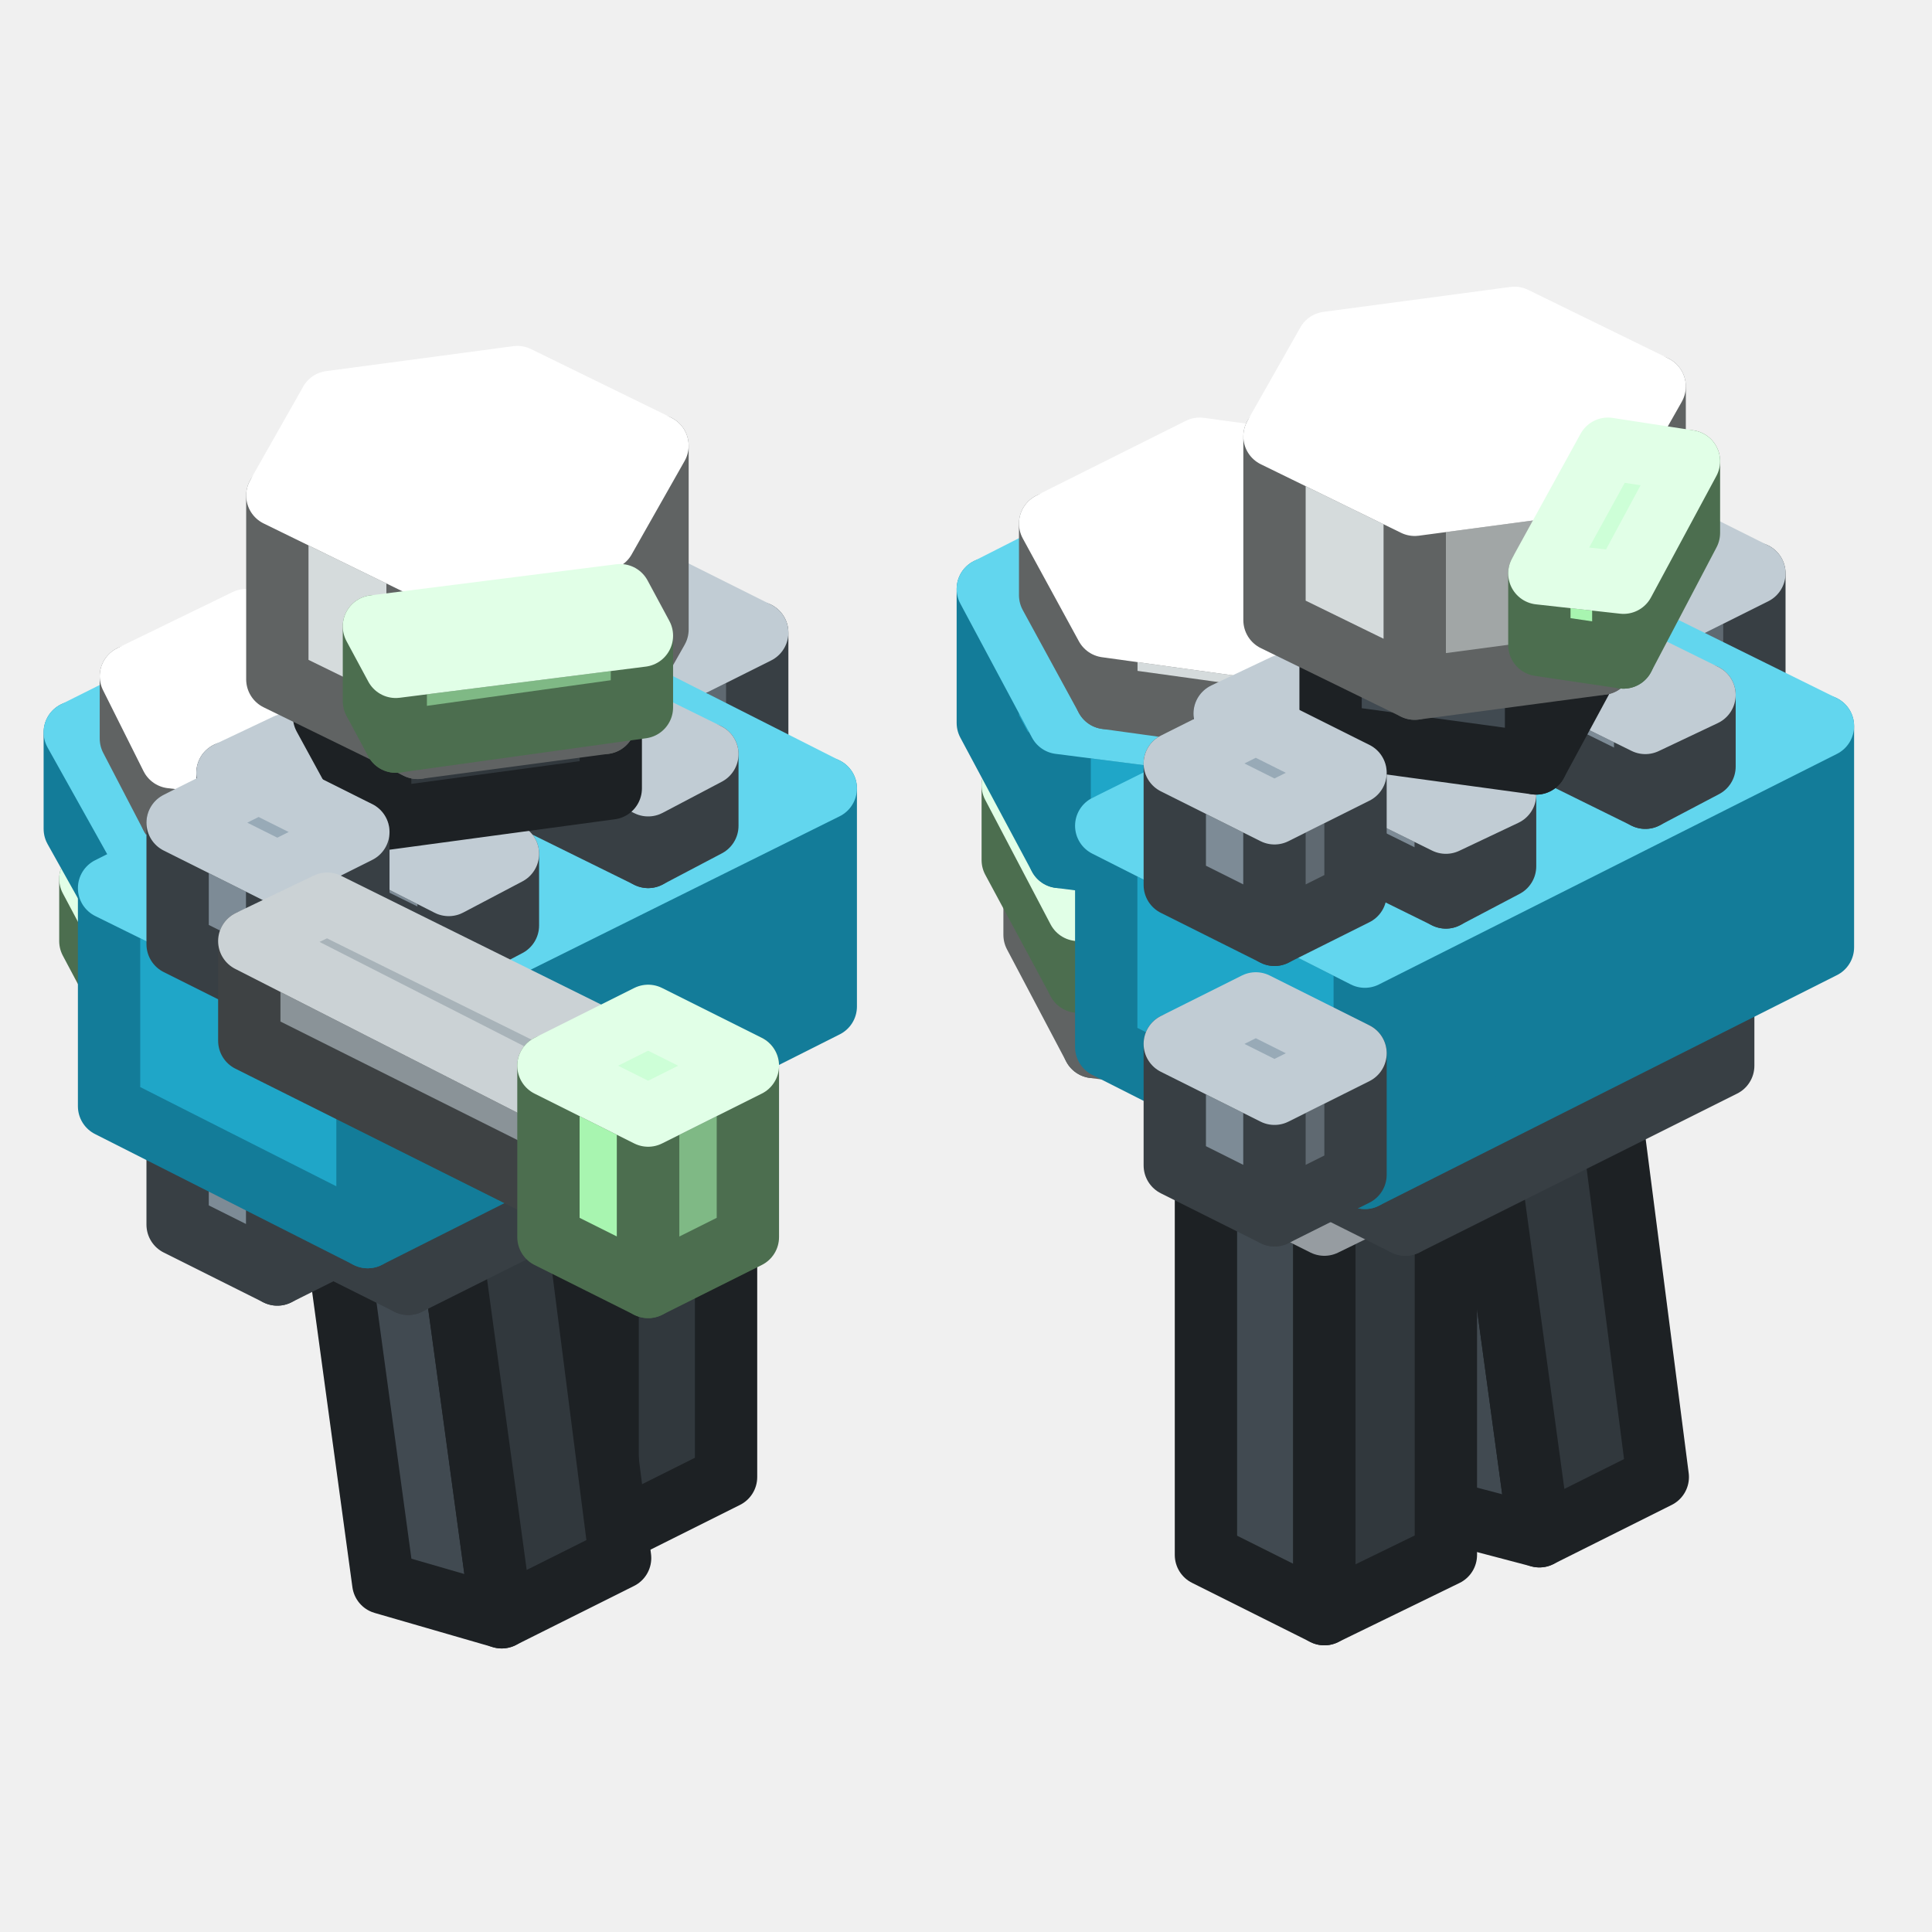
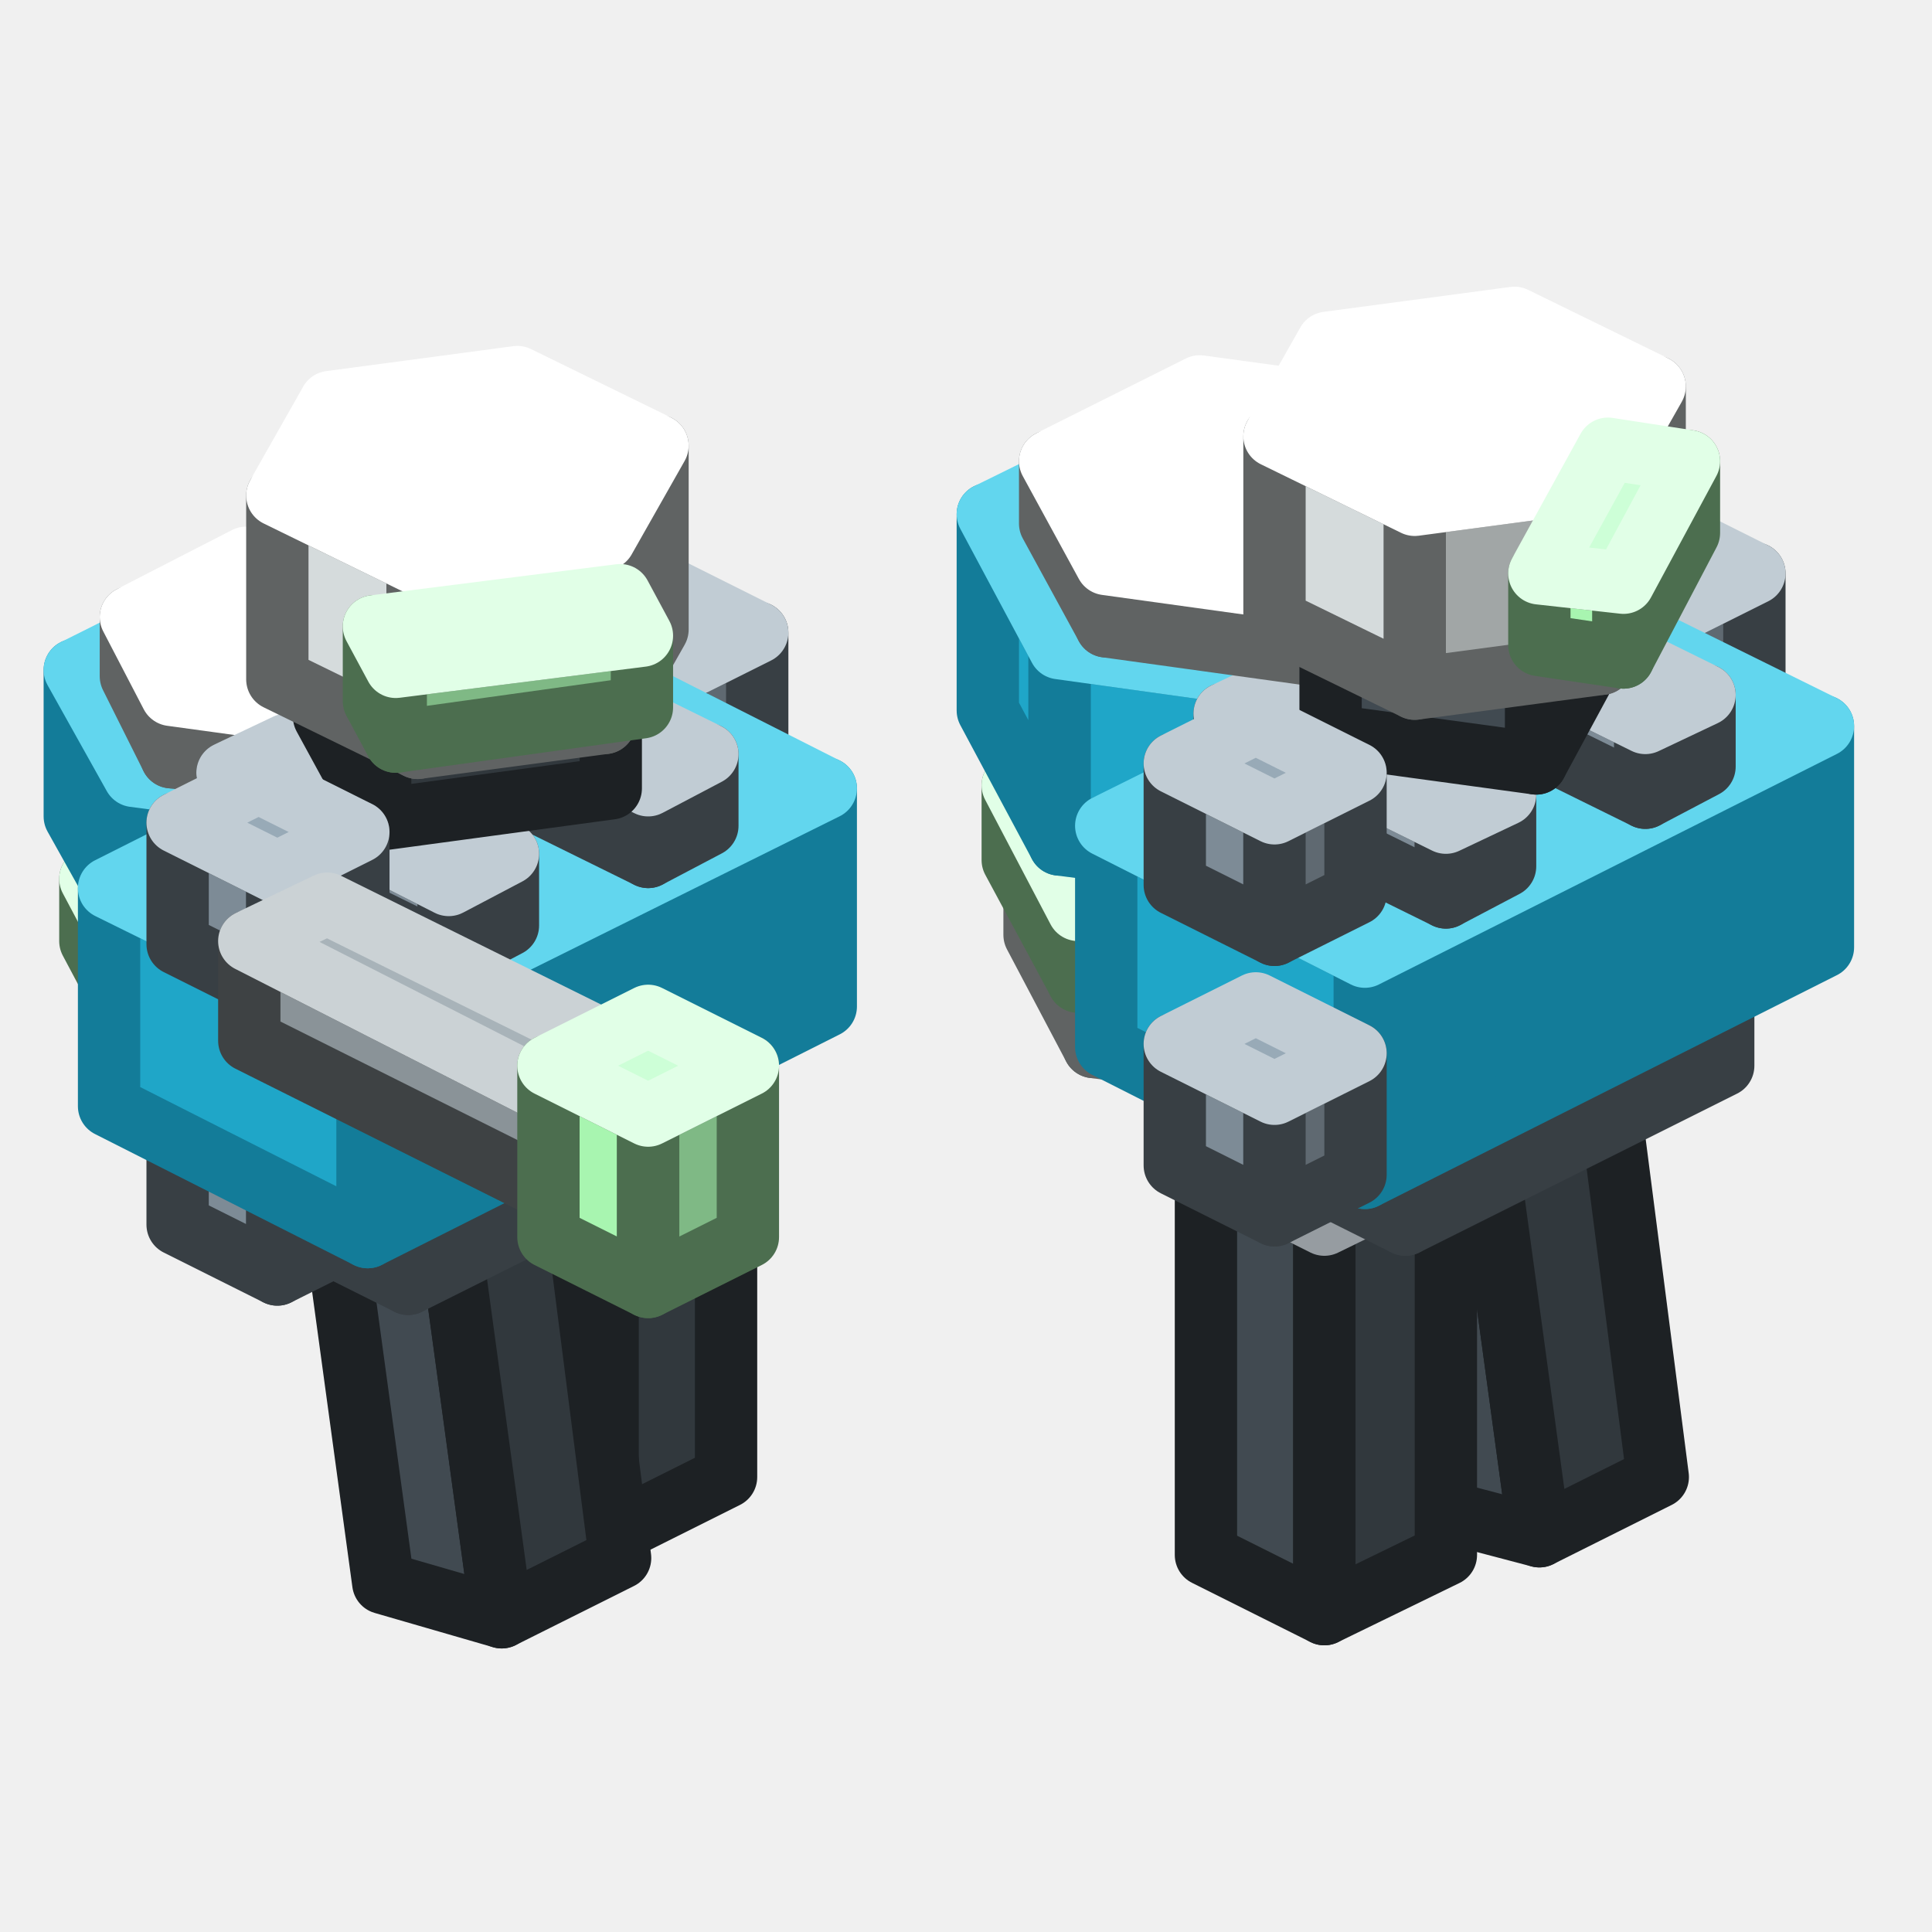
<svg xmlns="http://www.w3.org/2000/svg" width="62" height="62" viewBox="0 0 62 62">
  <g stroke-width="2" stroke-linejoin="round">
    <polygon points="49.4,49.3 45.6,48.3 43.8,35 47.6,36.1" fill="#414A51" stroke="#1D2124" />
    <polygon points="53.2,47.4 49.4,49.3 47.6,36.1 51.5,34.2" fill="#31383D" stroke="#1D2124" />
    <polygon points="47.6,36.1 43.8,35 47.7,33.1 51.5,34.2" fill="#4F5A63" stroke="#969CA1" />
    <polygon points="19.5,49.3 15.6,47.4 15.6,34.8 19.5,36.7" fill="#414A51" stroke="#1D2124" />
    <polygon points="23.3,47.4 19.5,49.3 19.5,36.7 23.3,34.8" fill="#31383D" stroke="#1D2124" />
    <polygon points="19.5,36.7 15.6,34.8 19.5,32.9 23.3,34.8" fill="#4F5A63" stroke="#969CA1" />
    <polygon points="21.7,34.5 18.5,32.9 18.5,29 21.7,30.6" fill="#7D8B96" stroke="#383F44" />
    <polygon points="24.3,33.2 21.7,34.5 21.7,30.6 24.3,29.3" fill="#5F6971" stroke="#383F44" />
    <polygon points="21.7,30.6 18.5,29 21.1,27.7 24.3,29.3" fill="#98AAB7" stroke="#C1CCD4" />
-     <polygon points="42.2,34.5 35.1,33.6 35.1,23.4 42.2,24.3" fill="#D5DBDC" stroke="#606363" />
-     <polygon points="35.1,33.6 33.2,30 33.2,19.9 35.1,23.4" fill="#D5DBDC" stroke="#606363" />
-     <polygon points="47.3,31.9 42.2,34.5 42.2,24.3 47.3,21.8" fill="#A1A6A6" stroke="#606363" />
-     <polygon points="42.2,24.3 35.1,23.4 33.2,19.9 38.4,17.3 45.5,18.2 47.3,21.8" fill="#FFFFFF" stroke="#FFFFFF" />
-     <polygon points="10.7,35.4 5.2,34.6 5.2,26.8 10.7,27.5" fill="#D5DBDC" stroke="#606363" />
-     <polygon points="5.2,34.6 3.7,31.9 3.7,24 5.2,26.8" fill="#D5DBDC" stroke="#606363" />
-     <polygon points="14.8,33.4 10.7,35.4 10.7,27.5 14.8,25.5" fill="#A1A6A6" stroke="#606363" />
-     <polygon points="10.7,27.5 5.2,26.8 3.7,24 7.8,22 13.3,22.7 14.8,25.5" fill="#FFFFFF" stroke="#FFFFFF" />
+     <polygon points="42.2,34.5 35.1,33.6 35.1,26.5 42.2,27.5" fill="#D5DBDC" stroke="#606363" />
+     <polygon points="35.1,33.6 33.2,30 33.2,23 35.1,26.5" fill="#D5DBDC" stroke="#606363" />
+     <polygon points="47.3,31.9 42.2,34.5 42.2,27.5 47.3,24.9" fill="#A1A6A6" stroke="#606363" />
+     <polygon points="42.2,27.5 35.1,26.5 33.2,23 38.4,20.4 45.5,21.4 47.3,24.9" fill="#FFFFFF" stroke="#FFFFFF" />
+     <polygon points="10.7,35.4 5.2,34.6 5.2,29.2 10.7,29.9" fill="#D5DBDC" stroke="#606363" />
+     <polygon points="5.2,34.6 3.7,31.9 3.7,26.4 5.2,29.2" fill="#D5DBDC" stroke="#606363" />
+     <polygon points="14.8,33.4 10.7,35.4 10.7,29.9 14.8,27.9" fill="#A1A6A6" stroke="#606363" />
+     <polygon points="10.7,29.9 5.2,29.2 3.7,26.4 7.8,24.3 13.3,25.1 14.8,27.9" fill="#FFFFFF" stroke="#FFFFFF" />
    <polygon points="42.5,51.8 38.7,49.9 38.7,37.4 42.5,39.3" fill="#414A51" stroke="#1D2124" />
    <polygon points="46.4,49.9 42.5,51.8 42.5,39.3 46.4,37.4" fill="#31383D" stroke="#1D2124" />
    <polygon points="42.5,39.3 38.7,37.4 42.5,35.5 46.4,37.4" fill="#4F5A63" stroke="#969CA1" />
    <polygon points="16.1,51.9 12.3,50.8 10.5,37.6 14.3,38.7" fill="#414A51" stroke="#1D2124" />
    <polygon points="19.9,50 16.1,51.9 14.3,38.7 18.2,36.7" fill="#31383D" stroke="#1D2124" />
    <polygon points="14.3,38.7 10.5,37.6 14.4,35.7 18.2,36.7" fill="#4F5A63" stroke="#969CA1" />
    <polygon points="13.1,41.2 6.7,38 6.7,34.9 13.1,38.1" fill="#7D8B96" stroke="#383F44" />
    <polygon points="23.3,36.1 13.1,41.2 13.1,38.1 23.3,33" fill="#5F6971" stroke="#383F44" />
    <polygon points="13.1,38.1 6.7,34.9 16.9,29.8 23.3,33" fill="#98AAB7" stroke="#C1CCD4" />
    <polygon points="10.9,34.2 4.6,33.4 4.6,31.4 10.9,32.2" fill="#A8F5B0" stroke="#4C6E4F" />
    <polygon points="4.6,33.4 2.9,30.2 2.9,28.2 4.6,31.4" fill="#A8F5B0" stroke="#4C6E4F" />
    <polygon points="15.5,31.9 10.9,34.2 10.9,32.2 15.5,29.9" fill="#7FB985" stroke="#4C6E4F" />
    <polygon points="10.9,32.2 4.6,31.4 2.9,28.2 7.5,25.9 13.9,26.8 15.5,29.9" fill="#CDFFD7" stroke="#E1FFE7" />
-     <polygon points="11.1,30.9 4.3,30 4.3,26.9 11.1,27.8" fill="#1FA6C8" stroke="#137C99" />
-     <polygon points="4.3,30 2.4,26.6 2.4,23.5 4.3,26.9" fill="#1FA6C8" stroke="#137C99" />
-     <polygon points="16.1,28.4 11.1,30.9 11.1,27.8 16.1,25.3" fill="#137C99" stroke="#137C99" />
-     <polygon points="11.1,27.8 4.3,26.9 2.4,23.5 7.4,21 14.2,21.9 16.1,25.3" fill="#62D6EE" stroke="#62D6EE" />
-     <polygon points="10.6,26.9 5.5,26.2 5.5,24.3 10.6,24.9" fill="#D5DBDC" stroke="#606363" />
-     <polygon points="5.5,26.2 4.2,23.7 4.2,21.7 5.5,24.3" fill="#D5DBDC" stroke="#606363" />
-     <polygon points="14.3,25.1 10.6,26.9 10.6,24.9 14.3,23.1" fill="#A1A6A6" stroke="#606363" />
-     <polygon points="10.6,24.9 5.5,24.3 4.2,21.7 7.9,19.9 12.9,20.6 14.3,23.1" fill="#FFFFFF" stroke="#FFFFFF" />
    <polygon points="21.7,25.5 18.5,23.9 18.5,20 21.7,21.6" fill="#7D8B96" stroke="#383F44" />
    <polygon points="24.3,24.2 21.7,25.5 21.7,21.6 24.3,20.3" fill="#5F6971" stroke="#383F44" />
    <polygon points="21.7,21.6 18.5,20 21.1,18.7 24.3,20.3" fill="#98AAB7" stroke="#C1CCD4" />
+     <polygon points="11.1,30.5 4.3,29.6 4.3,24.9 11.1,25.8" fill="#1FA6C8" stroke="#137C99" />
+     <polygon points="4.3,29.6 2.4,26.2 2.4,21.5 4.3,24.9" fill="#1FA6C8" stroke="#137C99" />
+     <polygon points="16.1,28 11.1,30.5 11.1,25.8 16.1,23.3" fill="#137C99" stroke="#137C99" />
+     <polygon points="11.1,25.8 4.3,24.9 2.4,21.5 7.4,19 14.2,19.9 16.1,23.3" fill="#62D6EE" stroke="#62D6EE" />
    <polygon points="8.9,40.9 5.7,39.3 5.7,35.4 8.9,37" fill="#7D8B96" stroke="#383F44" />
    <polygon points="11.5,39.6 8.9,40.9 8.9,37 11.5,35.7" fill="#5F6971" stroke="#383F44" />
    <polygon points="8.9,37 5.7,35.4 8.3,34.1 11.5,35.7" fill="#98AAB7" stroke="#C1CCD4" />
    <polygon points="53.7,32.6 50.5,31 50.5,27.1 53.7,28.7" fill="#7D8B96" stroke="#383F44" />
    <polygon points="56.3,31.3 53.7,32.6 53.7,28.7 56.3,27.4" fill="#5F6971" stroke="#383F44" />
    <polygon points="53.7,28.7 50.5,27.1 53.1,25.8 56.3,27.4" fill="#98AAB7" stroke="#C1CCD4" />
    <polygon points="45.1,39.3 38.7,36.1 38.7,33 45.1,36.2" fill="#7D8B96" stroke="#383F44" />
    <polygon points="55.3,34.2 45.1,39.3 45.1,36.2 55.3,31" fill="#5F6971" stroke="#383F44" />
    <polygon points="45.1,36.2 38.7,33 48.9,27.8 55.3,31" fill="#98AAB7" stroke="#C1CCD4" />
    <polygon points="42.4,32.6 34.6,31.5 34.6,29.2 42.4,30.2" fill="#A8F5B0" stroke="#4C6E4F" />
    <polygon points="34.6,31.5 32.5,27.6 32.5,25.2 34.6,29.2" fill="#A8F5B0" stroke="#4C6E4F" />
    <polygon points="48.1,29.7 42.4,32.6 42.4,30.2 48.1,27.3" fill="#7FB985" stroke="#4C6E4F" />
    <polygon points="42.4,30.2 34.6,29.2 32.5,25.2 38.2,22.4 46,23.4 48.1,27.3" fill="#CDFFD7" stroke="#E1FFE7" />
    <polygon points="53.7,23.6 50.5,22 50.5,18.1 53.7,19.7" fill="#7D8B96" stroke="#383F44" />
    <polygon points="56.3,22.3 53.7,23.6 53.7,19.7 56.3,18.4" fill="#5F6971" stroke="#383F44" />
    <polygon points="53.7,19.7 50.5,18.1 53.1,16.8 56.3,18.4" fill="#98AAB7" stroke="#C1CCD4" />
-     <polygon points="42.6,28.6 34,27.5 34,23.2 42.6,24.3" fill="#1FA6C8" stroke="#137C99" />
-     <polygon points="34,27.5 31.7,23.2 31.7,18.9 34,23.2" fill="#1FA6C8" stroke="#137C99" />
-     <polygon points="48.9,25.5 42.6,28.6 42.6,24.3 48.9,21.2" fill="#137C99" stroke="#137C99" />
-     <polygon points="42.6,24.3 34,23.2 31.7,18.9 38,15.7 46.6,16.9 48.9,21.2" fill="#62D6EE" stroke="#62D6EE" />
+     <polygon points="42.6,28.2 34,27.1 34,20.8 42.6,22" fill="#1FA6C8" stroke="#137C99" />
+     <polygon points="34,27.1 31.7,22.8 31.7,16.5 34,20.8" fill="#1FA6C8" stroke="#137C99" />
+     <polygon points="48.9,25.1 42.6,28.2 42.6,22 48.9,18.8" fill="#137C99" stroke="#137C99" />
+     <polygon points="42.6,22 34,20.8 31.7,16.5 38,13.4 46.6,14.5 48.9,18.8" fill="#62D6EE" stroke="#62D6EE" />
    <polygon points="11.8,39.7 3.5,35.5 3.5,28.5 11.8,32.6" fill="#1FA6C8" stroke="#137C99" />
    <polygon points="26.5,32.3 11.8,39.7 11.8,32.6 26.5,25.3" fill="#137C99" stroke="#137C99" />
    <polygon points="11.8,32.6 3.5,28.5 18.2,21.1 26.5,25.3" fill="#62D6EE" stroke="#62D6EE" />
+     <polygon points="10.6,24.9 5.5,24.3 5.5,22.3 10.6,23" fill="#D5DBDC" stroke="#606363" />
+     <polygon points="5.5,24.3 4.2,21.7 4.2,19.8 5.5,22.3" fill="#D5DBDC" stroke="#606363" />
+     <polygon points="14.3,23.1 10.6,24.9 10.6,23 14.3,21.1" fill="#A1A6A6" stroke="#606363" />
+     <polygon points="10.6,23 5.5,22.3 4.2,19.8 7.9,17.9 12.9,18.6 14.3,21.1" fill="#FFFFFF" stroke="#FFFFFF" />
+     <polygon points="20.8,27.5 13.7,24 13.7,21.6 20.8,25.2" fill="#7D8B96" stroke="#383F44" />
+     <polygon points="22.7,26.5 20.8,27.5 20.8,25.2 22.7,24.2" fill="#5F6971" stroke="#383F44" />
+     <polygon points="20.8,25.2 13.7,21.6 15.6,20.7 22.7,24.2" fill="#98AAB7" stroke="#C1CCD4" />
    <polygon points="43.8,37.8 35.5,33.6 35.5,26.5 43.8,30.7" fill="#1FA6C8" stroke="#137C99" />
    <polygon points="58.5,30.4 43.8,37.8 43.8,30.7 58.5,23.3" fill="#137C99" stroke="#137C99" />
    <polygon points="43.8,30.7 35.5,26.5 50.2,19.2 58.5,23.3" fill="#62D6EE" stroke="#62D6EE" />
-     <polygon points="42,23.3 35.5,22.4 35.5,20.1 42,21" fill="#D5DBDC" stroke="#606363" />
-     <polygon points="35.5,22.4 33.7,19.1 33.7,16.8 35.5,20.1" fill="#D5DBDC" stroke="#606363" />
-     <polygon points="46.8,20.9 42,23.3 42,21 46.8,18.5" fill="#A1A6A6" stroke="#606363" />
-     <polygon points="42,21 35.5,20.1 33.7,16.8 38.5,14.4 45.1,15.3 46.8,18.5" fill="#FFFFFF" stroke="#FFFFFF" />
    <polygon points="52.8,25.6 45.7,22.1 45.7,19.7 52.8,23.2" fill="#7D8B96" stroke="#383F44" />
    <polygon points="54.7,24.6 52.8,25.6 52.8,23.2 54.7,22.3" fill="#5F6971" stroke="#383F44" />
    <polygon points="52.8,23.2 45.7,19.7 47.6,18.8 54.7,22.3" fill="#98AAB7" stroke="#C1CCD4" />
-     <polygon points="20.8,27.5 13.7,24 13.7,21.6 20.8,25.2" fill="#7D8B96" stroke="#383F44" />
-     <polygon points="22.7,26.5 20.8,27.5 20.8,25.2 22.7,24.2" fill="#5F6971" stroke="#383F44" />
-     <polygon points="20.8,25.2 13.7,21.6 15.6,20.7 22.7,24.2" fill="#98AAB7" stroke="#C1CCD4" />
    <polygon points="40.9,39 37.7,37.4 37.7,33.5 40.9,35.1" fill="#7D8B96" stroke="#383F44" />
    <polygon points="43.5,37.7 40.9,39 40.9,35.1 43.5,33.8" fill="#5F6971" stroke="#383F44" />
    <polygon points="40.9,35.1 37.7,33.5 40.3,32.2 43.5,33.8" fill="#98AAB7" stroke="#C1CCD4" />
    <polygon points="46.4,28.8 39.3,25.3 39.3,22.9 46.4,26.4" fill="#7D8B96" stroke="#383F44" />
    <polygon points="48.3,27.8 46.4,28.8 46.4,26.4 48.3,25.5" fill="#5F6971" stroke="#383F44" />
    <polygon points="46.4,26.4 39.3,22.9 41.2,22 48.3,25.5" fill="#98AAB7" stroke="#C1CCD4" />
+     <polygon points="42,21 35.5,20.1 35.5,18.1 42,19" fill="#D5DBDC" stroke="#606363" />
+     <polygon points="35.5,20.1 33.7,16.8 33.7,14.8 35.5,18.1" fill="#D5DBDC" stroke="#606363" />
+     <polygon points="46.8,18.5 42,21 42,19 46.8,16.6" fill="#A1A6A6" stroke="#606363" />
+     <polygon points="42,19 35.5,18.1 33.7,14.8 38.5,12.4 45.1,13.3 46.8,16.6" fill="#FFFFFF" stroke="#FFFFFF" />
    <polygon points="49.3,24.5 42.7,23.6 42.7,20.5 49.3,21.4" fill="#414A51" stroke="#1D2124" />
    <polygon points="51.3,20.8 49.3,24.5 49.3,21.4 51.3,17.7" fill="#31383D" stroke="#1D2124" />
    <polygon points="49.3,21.4 42.7,20.5 44.7,16.8 51.3,17.7" fill="#4F5A63" stroke="#969CA1" />
    <polygon points="14.4,30.7 7.3,27.2 7.3,24.8 14.4,28.4" fill="#7D8B96" stroke="#383F44" />
    <polygon points="16.3,29.7 14.4,30.7 14.4,28.4 16.3,27.4" fill="#5F6971" stroke="#383F44" />
    <polygon points="14.4,28.4 7.3,24.8 9.2,23.9 16.3,27.4" fill="#98AAB7" stroke="#C1CCD4" />
    <polygon points="12.2,26.3 10.4,23 10.4,19.8 12.2,23.1" fill="#414A51" stroke="#1D2124" />
    <polygon points="19.6,25.3 12.2,26.3 12.2,23.1 19.6,22.1" fill="#31383D" stroke="#1D2124" />
    <polygon points="12.2,23.1 10.4,19.8 17.8,18.9 19.6,22.1" fill="#4F5A63" stroke="#969CA1" />
    <polygon points="51.4,21.3 45.4,22.1 45.4,16.2 51.4,15.4" fill="#A1A6A6" stroke="#606363" />
    <polygon points="45.4,22.1 40.9,19.9 40.9,14 45.4,16.2" fill="#D5DBDC" stroke="#606363" />
    <polygon points="53.1,18.3 51.4,21.3 51.4,15.4 53.1,12.4" fill="#A1A6A6" stroke="#606363" />
    <polygon points="51.4,15.4 45.4,16.2 40.9,14 42.6,11 48.6,10.2 53.1,12.4" fill="#FFFFFF" stroke="#FFFFFF" />
    <polygon points="13.4,24 8.9,21.8 8.9,15.9 13.4,18.1" fill="#D5DBDC" stroke="#606363" />
    <polygon points="21.1,20.2 19.4,23.2 19.4,17.3 21.1,14.3" fill="#A1A6A6" stroke="#606363" />
    <polygon points="19.4,23.2 13.4,24 13.4,18.1 19.4,17.3" fill="#A1A6A6" stroke="#606363" />
    <polygon points="13.4,18.1 8.9,15.9 10.6,12.9 16.6,12.1 21.1,14.3 19.4,17.3" fill="#FFFFFF" stroke="#FFFFFF" />
    <polygon points="40.9,30 37.7,28.4 37.7,24.5 40.9,26.1" fill="#7D8B96" stroke="#383F44" />
    <polygon points="43.5,28.7 40.9,30 40.9,26.1 43.5,24.8" fill="#5F6971" stroke="#383F44" />
    <polygon points="40.9,26.1 37.7,24.5 40.3,23.2 43.5,24.8" fill="#98AAB7" stroke="#C1CCD4" />
    <polygon points="8.9,31.9 5.7,30.3 5.7,26.4 8.9,28" fill="#7D8B96" stroke="#383F44" />
    <polygon points="11.5,30.6 8.9,31.9 8.9,28 11.5,26.7" fill="#5F6971" stroke="#383F44" />
    <polygon points="8.9,28 5.7,26.4 8.3,25.1 11.5,26.7" fill="#98AAB7" stroke="#C1CCD4" />
    <polygon points="52.1,21.1 49.4,20.7 49.4,18.4 52.1,18.7" fill="#A8F5B0" stroke="#4C6E4F" />
    <polygon points="54.2,17.1 52.1,21.1 52.1,18.7 54.2,14.8" fill="#7FB985" stroke="#4C6E4F" />
    <polygon points="52.1,18.7 49.4,18.4 51.6,14.4 54.2,14.8" fill="#CDFFD7" stroke="#E1FFE7" />
    <polygon points="12.7,23.8 12,22.5 12,20.1 12.7,21.4" fill="#A8F5B0" stroke="#4C6E4F" />
    <polygon points="20.6,22.7 12.7,23.8 12.7,21.4 20.6,20.4" fill="#7FB985" stroke="#4C6E4F" />
    <polygon points="12.7,21.4 12,20.1 19.9,19.1 20.6,20.4" fill="#CDFFD7" stroke="#E1FFE7" />
    <polygon points="18.2,38.5 8,33.4 8,30.2 18.2,35.4" fill="#8A9398" stroke="#3E4244" />
    <polygon points="20.8,37.2 18.2,38.5 18.2,35.4 20.8,34.1" fill="#686F73" stroke="#3E4244" />
    <polygon points="18.2,35.4 8,30.2 10.5,29 20.8,34.1" fill="#A8B3B9" stroke="#CBD2D5" />
    <polygon points="20.8,41.3 17.6,39.7 17.6,34.2 20.8,35.8" fill="#A8F5B0" stroke="#4C6E4F" />
    <polygon points="24,39.7 20.8,41.3 20.8,35.8 24,34.2" fill="#7FB985" stroke="#4C6E4F" />
    <polygon points="20.8,35.8 17.6,34.2 20.8,32.6 24,34.2" fill="#CDFFD7" stroke="#E1FFE7" />
  </g>
</svg>
